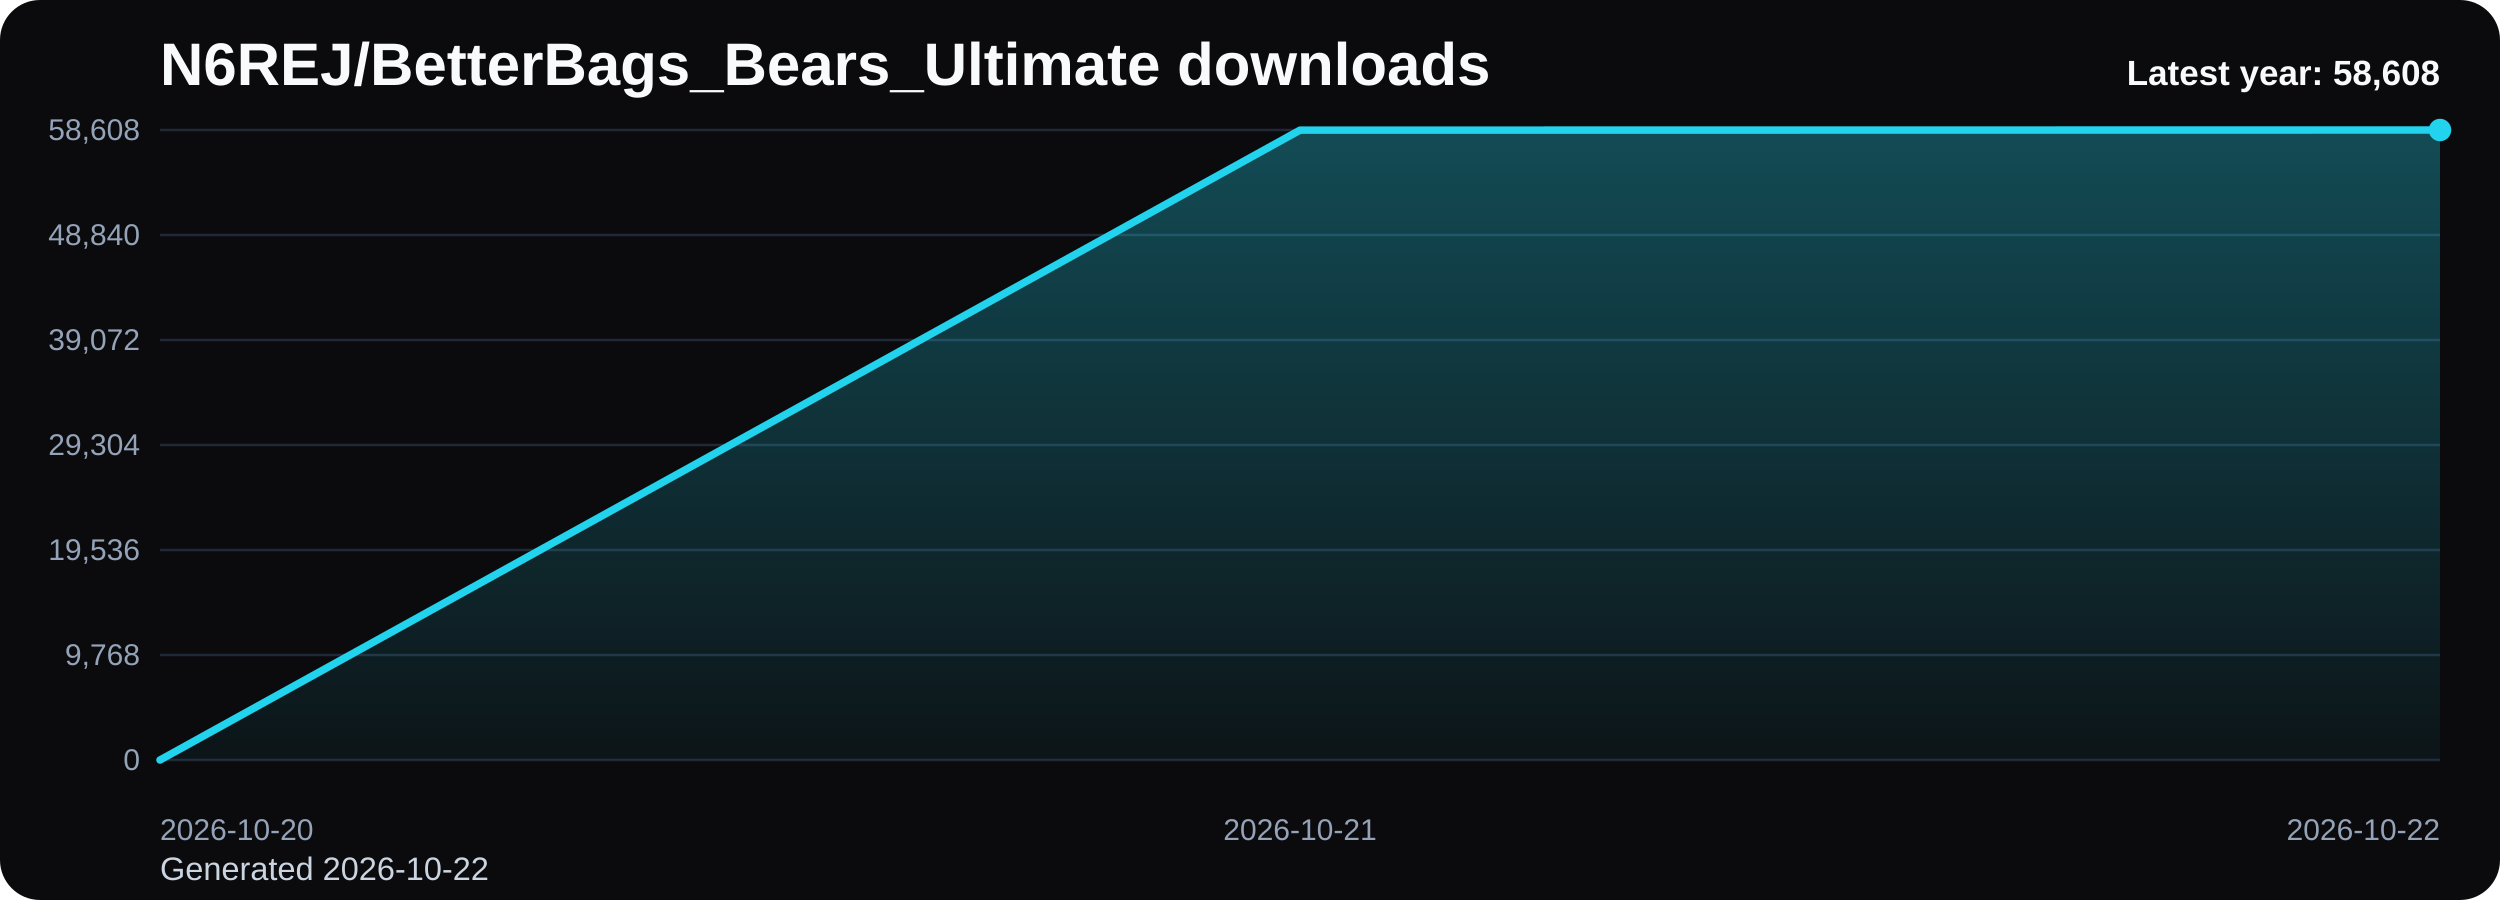
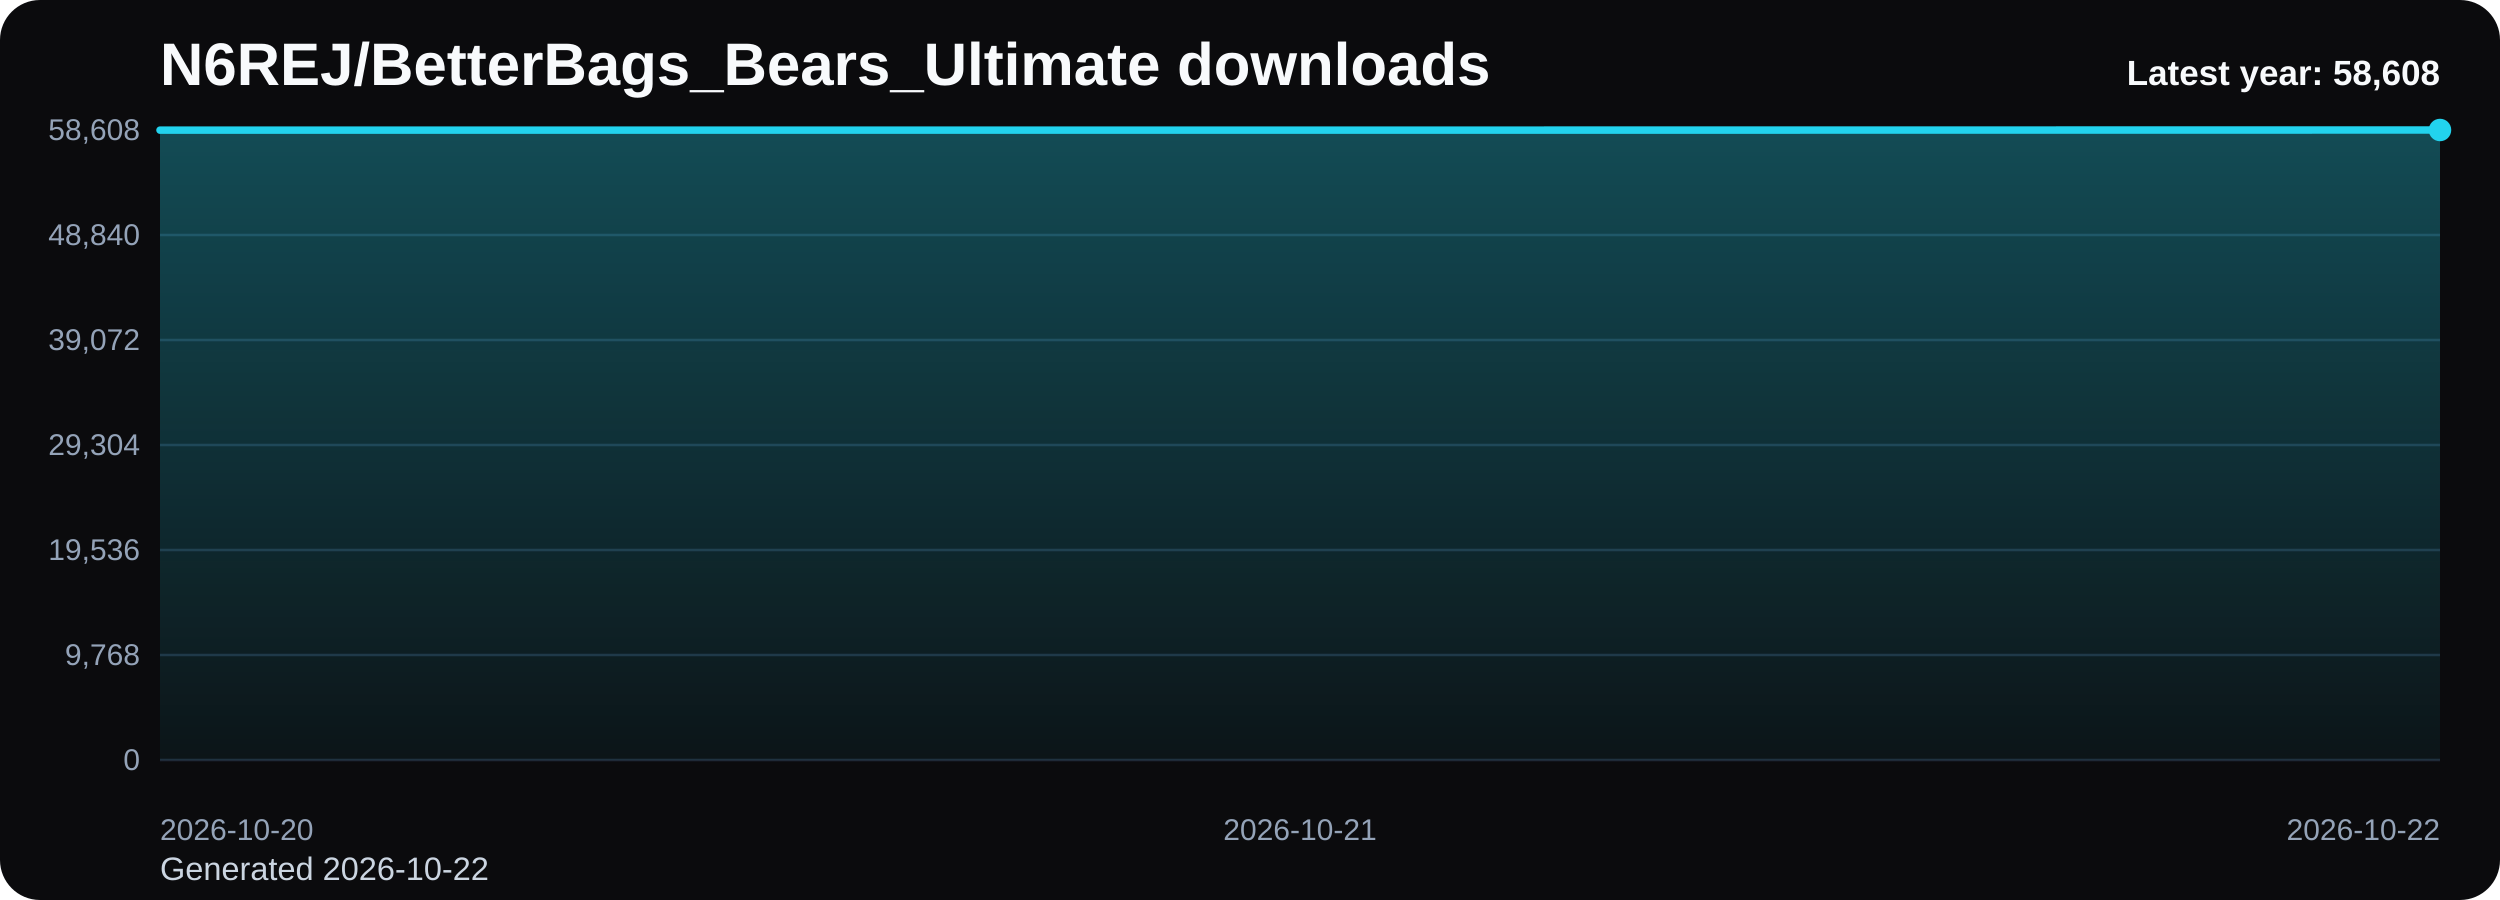
<svg xmlns="http://www.w3.org/2000/svg" viewBox="0 0 1000 360" role="img" aria-label="N6REJ/BetterBags_Bears_Ultimate downloads chart">
  <defs>
    <linearGradient id="fill-yearly-black" x1="0" y1="0" x2="0" y2="1">
      <stop offset="0%" stop-color="#22d3ee" stop-opacity="0.32" />
      <stop offset="100%" stop-color="#22d3ee" stop-opacity="0.05" />
    </linearGradient>
    <style>
      .bg { fill: #0b0b0d; }
      .title { font: 700 24px Arial, sans-serif; fill: #f8fafc; }
      .sub { font: 400 13px Arial, sans-serif; fill: #cbd5e1; }
      .grid { stroke: #1f2937; stroke-width: 1; }
      .axis { font: 400 12px Arial, sans-serif; fill: #94a3b8; }
      .line { fill: none; stroke: #22d3ee; stroke-width: 3; stroke-linecap: round; stroke-linejoin: round; }
      .dot { fill: #22d3ee; }
      .value { font: 600 11px Arial, sans-serif; fill: #cbd5e1; }
      .latest { font: 700 14px Arial, sans-serif; fill: #f8fafc; }
    </style>
  </defs>
  <rect class="bg" x="0" y="0" width="1000" height="360" rx="16" />
  <text class="title" x="64" y="34">N6REJ/BetterBags_Bears_Ultimate downloads</text>
  <text class="sub" x="64" y="352">Generated 2026-10-22</text>
  <line x1="64" y1="52.00" x2="976" y2="52.00" class="grid" />
  <text x="56" y="56.00" text-anchor="end" class="axis">58,608</text>
  <line x1="64" y1="94.00" x2="976" y2="94.00" class="grid" />
  <text x="56" y="98.00" text-anchor="end" class="axis">48,840</text>
  <line x1="64" y1="136.00" x2="976" y2="136.00" class="grid" />
  <text x="56" y="140.00" text-anchor="end" class="axis">39,072</text>
  <line x1="64" y1="178.00" x2="976" y2="178.00" class="grid" />
  <text x="56" y="182.00" text-anchor="end" class="axis">29,304</text>
  <line x1="64" y1="220.00" x2="976" y2="220.00" class="grid" />
  <text x="56" y="224.00" text-anchor="end" class="axis">19,536</text>
  <line x1="64" y1="262.00" x2="976" y2="262.00" class="grid" />
  <text x="56" y="266.00" text-anchor="end" class="axis">9,768</text>
  <line x1="64" y1="304.00" x2="976" y2="304.00" class="grid" />
  <text x="56" y="308.00" text-anchor="end" class="axis">0</text>
-   <path d="M 64.00 304 L 64.00 304.00 L 520.00 52.06 L 976.00 52.00 L 976.00 304 Z" fill="url(#fill-yearly-black)" />
-   <polyline class="line" points="64.00,304.00 520.00,52.06 976.00,52.00" />
+   <path d="M 64.00 304 L 64.00 52.06 L 520.00 52.06 L 976.00 52.00 L 976.00 304 Z" fill="url(#fill-yearly-black)" />
+   <polyline class="line" points="64.00,52.06 520.00,52.06 976.00,52.00" />
  <circle class="dot" cx="976.00" cy="52.00" r="4.5" />
  <text class="axis" x="64.00" y="336" text-anchor="start">2026-10-20</text>
  <text class="axis" x="520.00" y="336" text-anchor="middle">2026-10-21</text>
  <text class="axis" x="976.00" y="336" text-anchor="end">2026-10-22</text>
  <text class="latest" x="976" y="34" text-anchor="end">Latest year: 58,608</text>
</svg>
